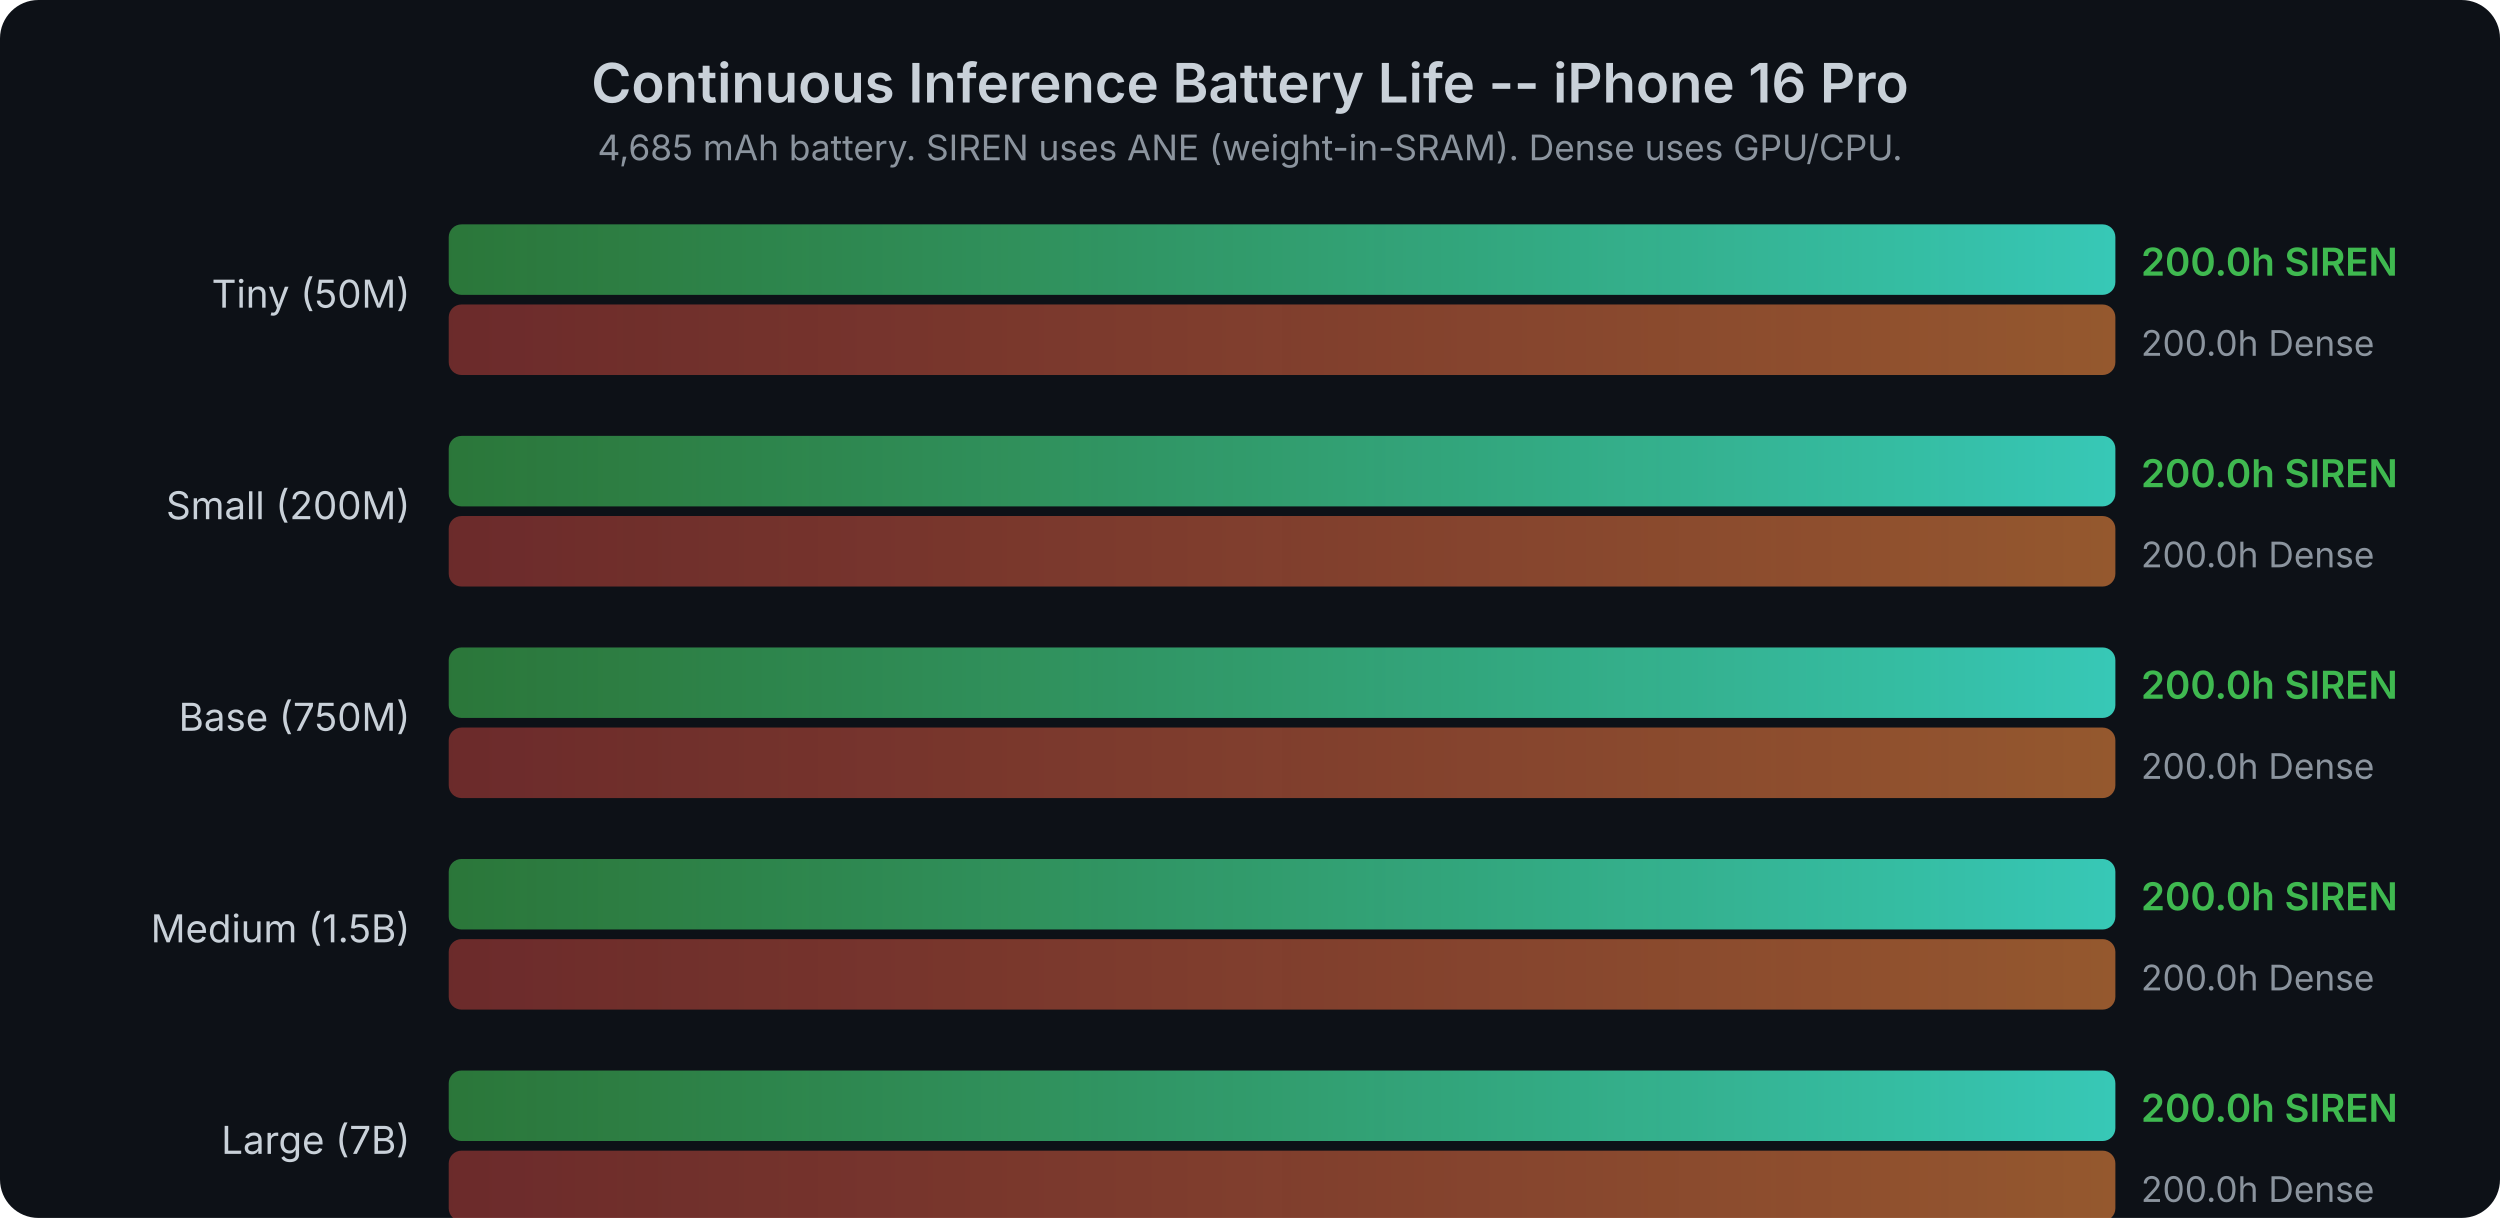
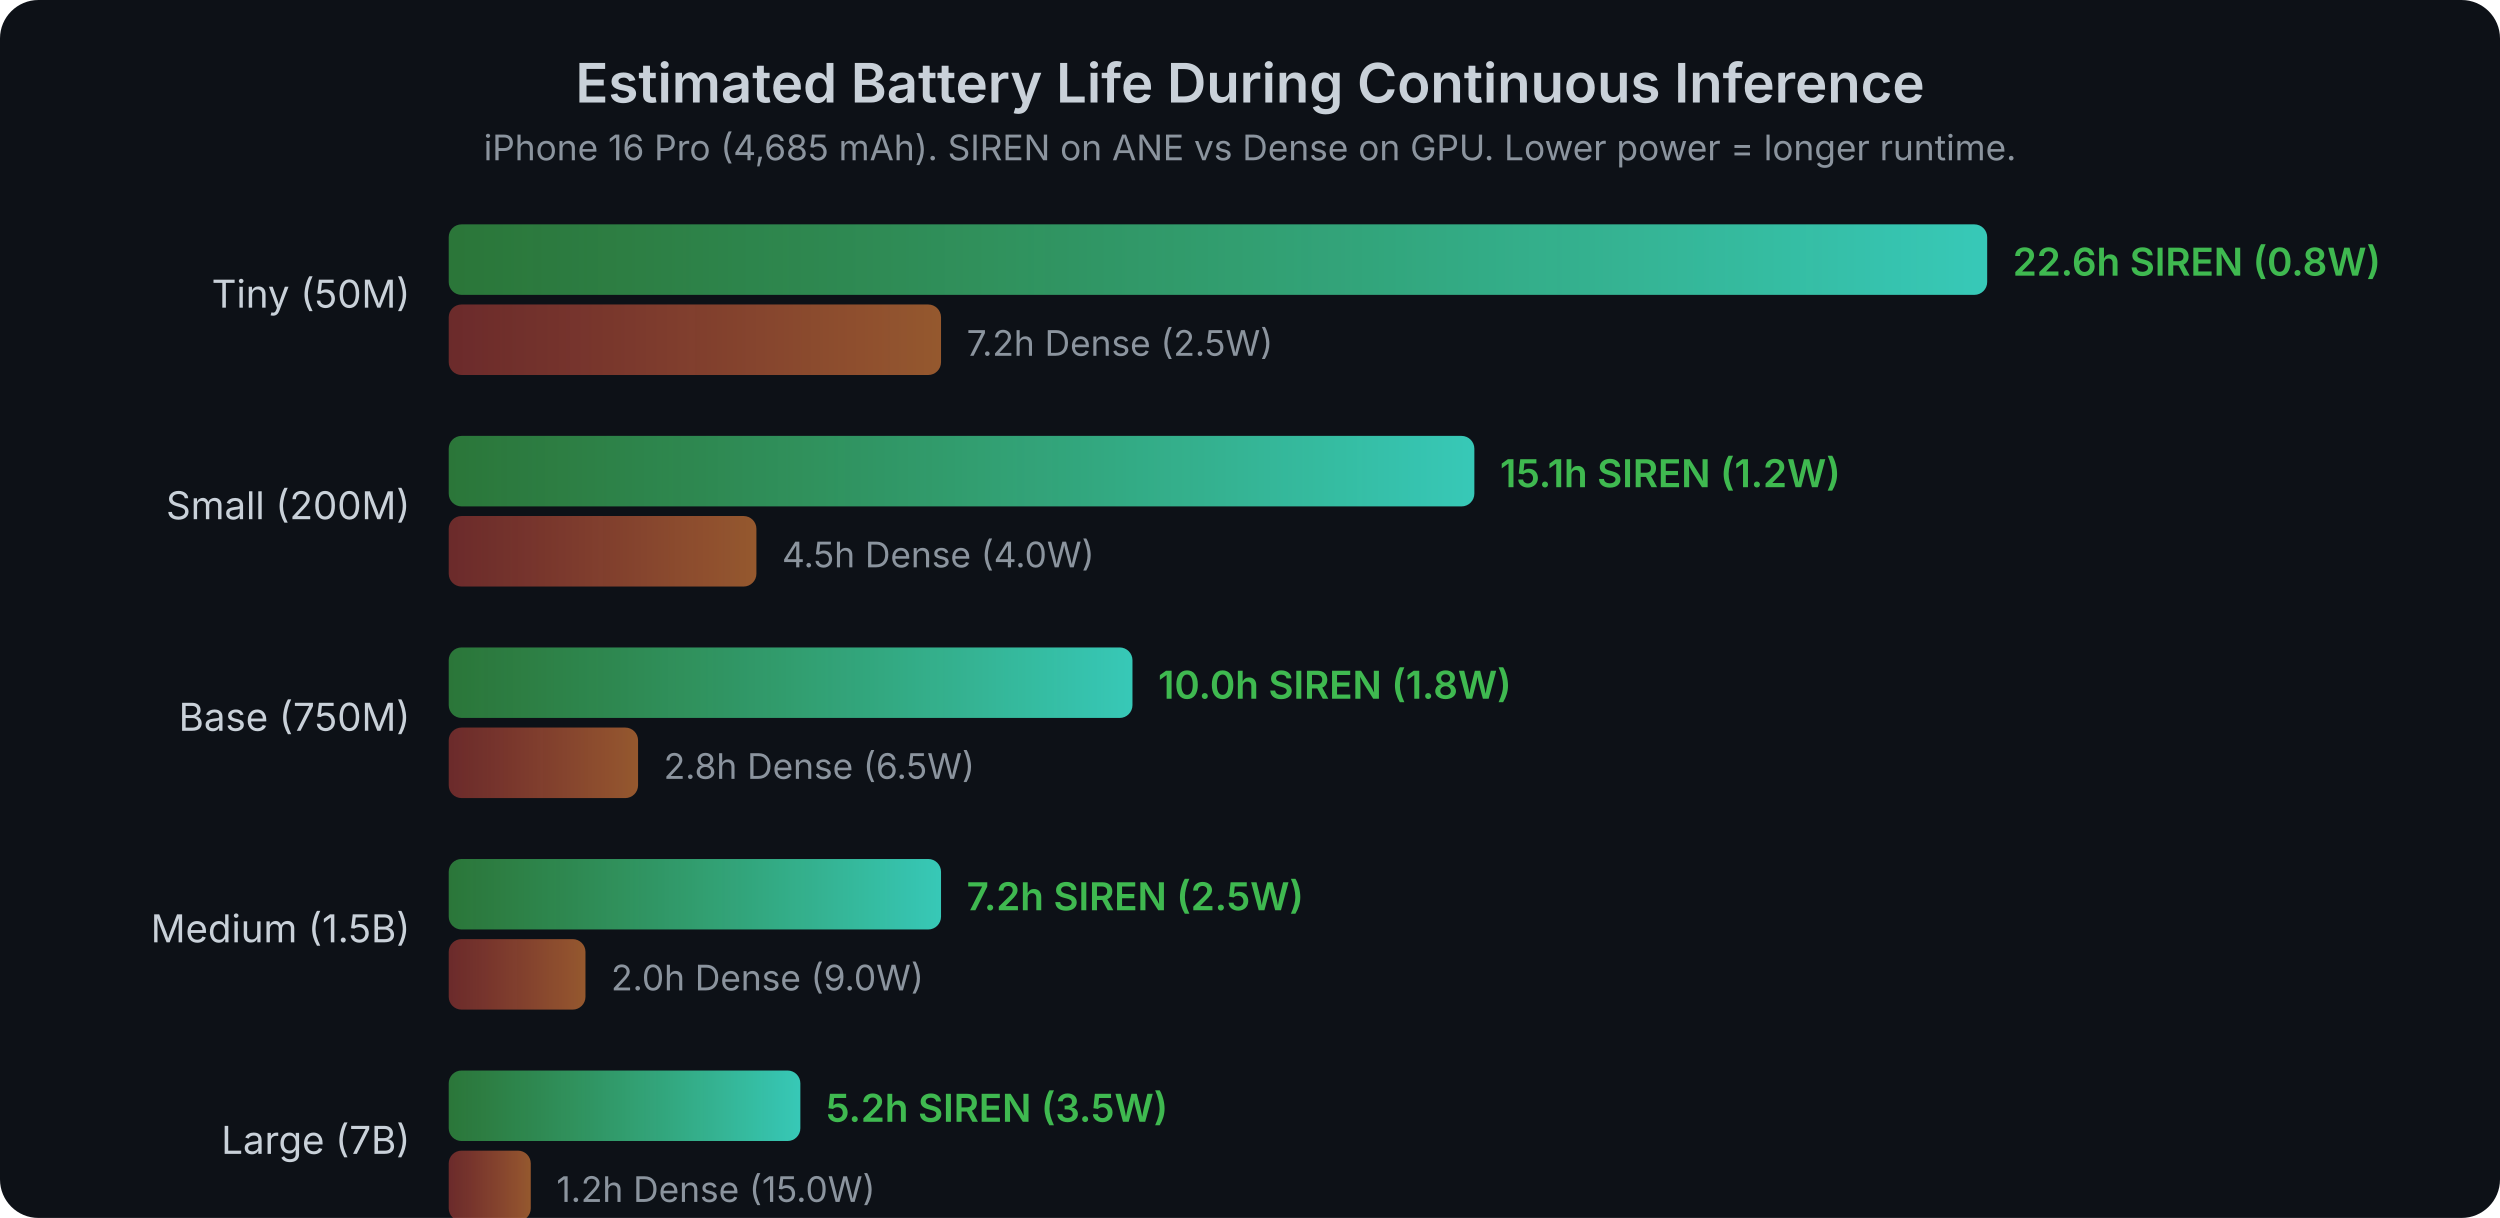
<svg xmlns="http://www.w3.org/2000/svg" viewBox="0 0 780 380" fill="none">
  <defs>
    <linearGradient id="g_bat_c" x1="0" y1="0" x2="1" y2="0">
      <stop offset="0%" stop-color="#3fb950" stop-opacity="0.6" />
      <stop offset="100%" stop-color="#39d2c0" stop-opacity="0.95" />
    </linearGradient>
    <linearGradient id="g_bat_d" x1="0" y1="0" x2="1" y2="0">
      <stop offset="0%" stop-color="#f85149" stop-opacity="0.4" />
      <stop offset="100%" stop-color="#f0883e" stop-opacity="0.6" />
    </linearGradient>
  </defs>
  <rect width="780" height="380" rx="12" fill="#0d1117" />
-   <text x="390" y="32" text-anchor="middle" fill="#c9d1d9" font-family="Inter,system-ui,sans-serif" font-size="17" font-weight="600">Continuous Inference Battery Life -- iPhone 16 Pro</text>
-   <text x="390" y="50" text-anchor="middle" fill="#8b949e" font-family="Inter,system-ui,sans-serif" font-size="11">4,685 mAh battery. SIREN uses ANE (weight-in-SRAM). Dense uses GPU/CPU.</text>
+   <text x="390" y="32" text-anchor="middle" fill="#c9d1d9" font-family="Inter,system-ui,sans-serif" font-size="17" font-weight="600">Estimated Battery Life During Continuous Inference</text>
+   <text x="390" y="50" text-anchor="middle" fill="#8b949e" font-family="Inter,system-ui,sans-serif" font-size="11">iPhone 16 Pro (4,685 mAh). SIREN on ANE vs Dense on GPU. Lower power = longer runtime.</text>
  <text x="128" y="96" text-anchor="end" fill="#c9d1d9" font-family="Inter,system-ui,sans-serif" font-size="12">Tiny (50M)</text>
-   <rect x="140" y="70" width="520.0" height="22" rx="4" fill="url(#g_bat_c)" />
-   <text x="668.0" y="86" fill="#3fb950" font-family="Inter,system-ui,sans-serif" font-size="12" font-weight="600">200.0h SIREN</text>
-   <rect x="140" y="95" width="520.0" height="22" rx="4" fill="url(#g_bat_d)" />
-   <text x="668.0" y="111" fill="#8b949e" font-family="Inter,system-ui,sans-serif" font-size="11">200.0h Dense</text>
+   <rect x="140" y="70" width="480.0" height="22" rx="4" fill="url(#g_bat_c)" />
+   <text x="628.0" y="86" fill="#3fb950" font-family="Inter,system-ui,sans-serif" font-size="12" font-weight="600">22.6h SIREN (0.8W)</text>
+   <rect x="140" y="95" width="153.6" height="22" rx="4" fill="url(#g_bat_d)" />
+   <text x="301.6" y="111" fill="#8b949e" font-family="Inter,system-ui,sans-serif" font-size="11">7.2h Dense (2.5W)</text>
  <text x="128" y="162" text-anchor="end" fill="#c9d1d9" font-family="Inter,system-ui,sans-serif" font-size="12">Small (200M)</text>
-   <rect x="140" y="136" width="520.0" height="22" rx="4" fill="url(#g_bat_c)" />
-   <text x="668.0" y="152" fill="#3fb950" font-family="Inter,system-ui,sans-serif" font-size="12" font-weight="600">200.0h SIREN</text>
-   <rect x="140" y="161" width="520.0" height="22" rx="4" fill="url(#g_bat_d)" />
-   <text x="668.0" y="177" fill="#8b949e" font-family="Inter,system-ui,sans-serif" font-size="11">200.0h Dense</text>
+   <rect x="140" y="136" width="320.0" height="22" rx="4" fill="url(#g_bat_c)" />
+   <text x="468.0" y="152" fill="#3fb950" font-family="Inter,system-ui,sans-serif" font-size="12" font-weight="600">15.1h SIREN (1.2W)</text>
+   <rect x="140" y="161" width="96.0" height="22" rx="4" fill="url(#g_bat_d)" />
+   <text x="244.0" y="177" fill="#8b949e" font-family="Inter,system-ui,sans-serif" font-size="11">4.5h Dense (4.0W)</text>
  <text x="128" y="228" text-anchor="end" fill="#c9d1d9" font-family="Inter,system-ui,sans-serif" font-size="12">Base (750M)</text>
-   <rect x="140" y="202" width="520.0" height="22" rx="4" fill="url(#g_bat_c)" />
-   <text x="668.0" y="218" fill="#3fb950" font-family="Inter,system-ui,sans-serif" font-size="12" font-weight="600">200.0h SIREN</text>
-   <rect x="140" y="227" width="520.0" height="22" rx="4" fill="url(#g_bat_d)" />
-   <text x="668.0" y="243" fill="#8b949e" font-family="Inter,system-ui,sans-serif" font-size="11">200.0h Dense</text>
+   <rect x="140" y="202" width="213.333" height="22" rx="4" fill="url(#g_bat_c)" />
+   <text x="361.333" y="218" fill="#3fb950" font-family="Inter,system-ui,sans-serif" font-size="12" font-weight="600">10.0h SIREN (1.8W)</text>
+   <rect x="140" y="227" width="59.077" height="22" rx="4" fill="url(#g_bat_d)" />
+   <text x="207.077" y="243" fill="#8b949e" font-family="Inter,system-ui,sans-serif" font-size="11">2.8h Dense (6.5W)</text>
  <text x="128" y="294" text-anchor="end" fill="#c9d1d9" font-family="Inter,system-ui,sans-serif" font-size="12">Medium (1.5B)</text>
-   <rect x="140" y="268" width="520.0" height="22" rx="4" fill="url(#g_bat_c)" />
-   <text x="668.0" y="284" fill="#3fb950" font-family="Inter,system-ui,sans-serif" font-size="12" font-weight="600">200.0h SIREN</text>
-   <rect x="140" y="293" width="520.0" height="22" rx="4" fill="url(#g_bat_d)" />
-   <text x="668.0" y="309" fill="#8b949e" font-family="Inter,system-ui,sans-serif" font-size="11">200.0h Dense</text>
+   <rect x="140" y="268" width="153.6" height="22" rx="4" fill="url(#g_bat_c)" />
+   <text x="301.6" y="284" fill="#3fb950" font-family="Inter,system-ui,sans-serif" font-size="12" font-weight="600">7.2h SIREN (2.5W)</text>
+   <rect x="140" y="293" width="42.667" height="22" rx="4" fill="url(#g_bat_d)" />
+   <text x="190.667" y="309" fill="#8b949e" font-family="Inter,system-ui,sans-serif" font-size="11">2.0h Dense (9.0W)</text>
  <text x="128" y="360" text-anchor="end" fill="#c9d1d9" font-family="Inter,system-ui,sans-serif" font-size="12">Large (7B)</text>
-   <rect x="140" y="334" width="520.0" height="22" rx="4" fill="url(#g_bat_c)" />
-   <text x="668.0" y="350" fill="#3fb950" font-family="Inter,system-ui,sans-serif" font-size="12" font-weight="600">200.0h SIREN</text>
-   <rect x="140" y="359" width="520.0" height="22" rx="4" fill="url(#g_bat_d)" />
-   <text x="668.0" y="375" fill="#8b949e" font-family="Inter,system-ui,sans-serif" font-size="11">200.0h Dense</text>
+   <rect x="140" y="334" width="109.714" height="22" rx="4" fill="url(#g_bat_c)" />
+   <text x="257.714" y="350" fill="#3fb950" font-family="Inter,system-ui,sans-serif" font-size="12" font-weight="600">5.2h SIREN (3.5W)</text>
+   <rect x="140" y="359" width="25.6" height="22" rx="4" fill="url(#g_bat_d)" />
+   <text x="173.6" y="375" fill="#8b949e" font-family="Inter,system-ui,sans-serif" font-size="11">1.2h Dense (15.0W)</text>
</svg>
